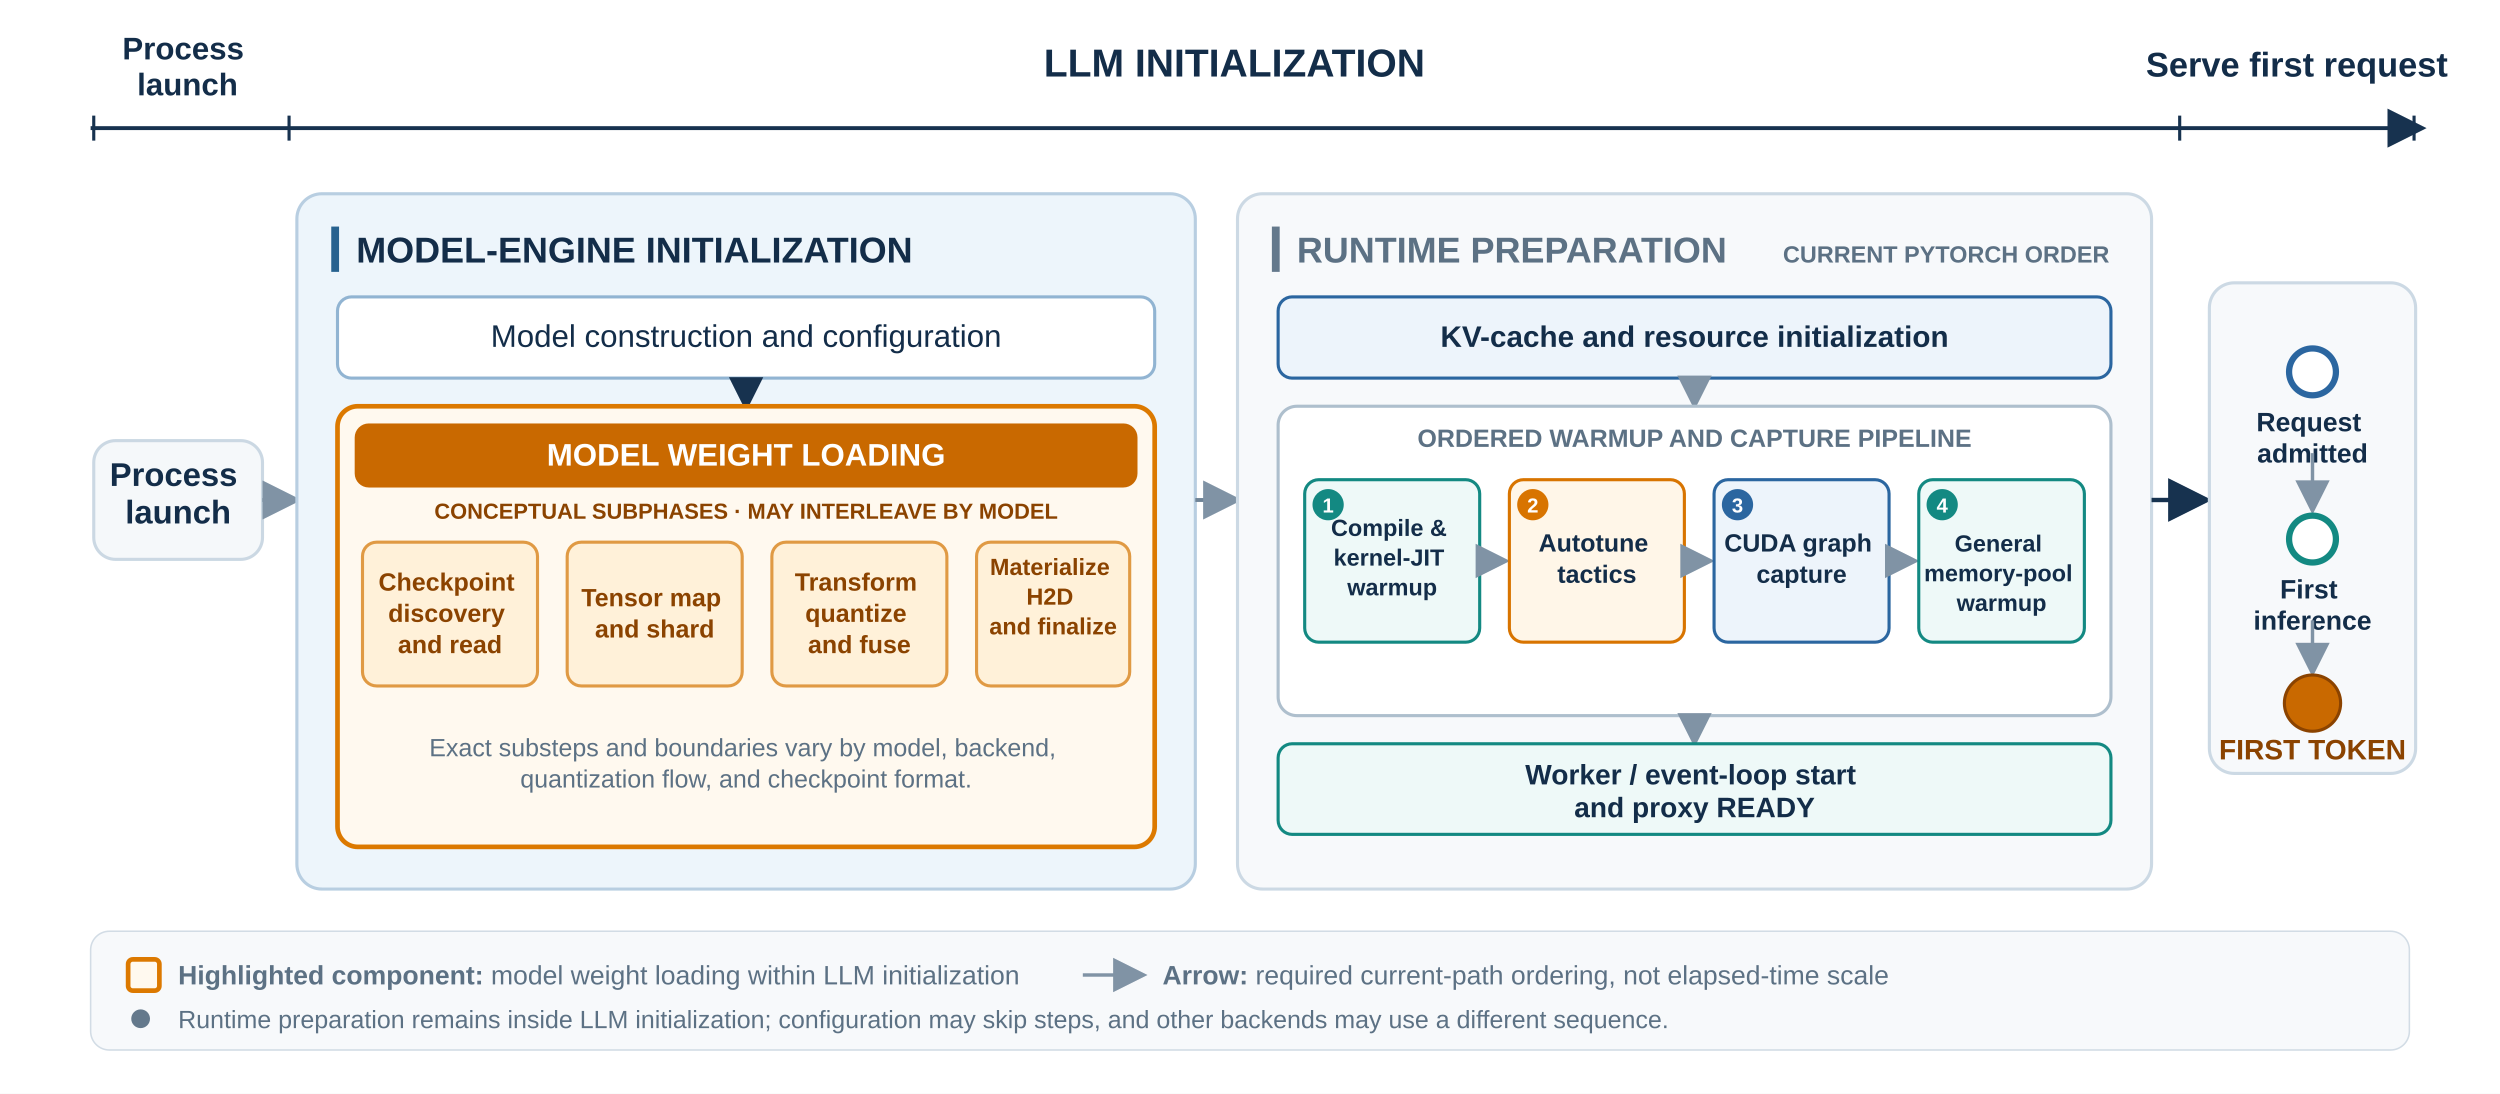
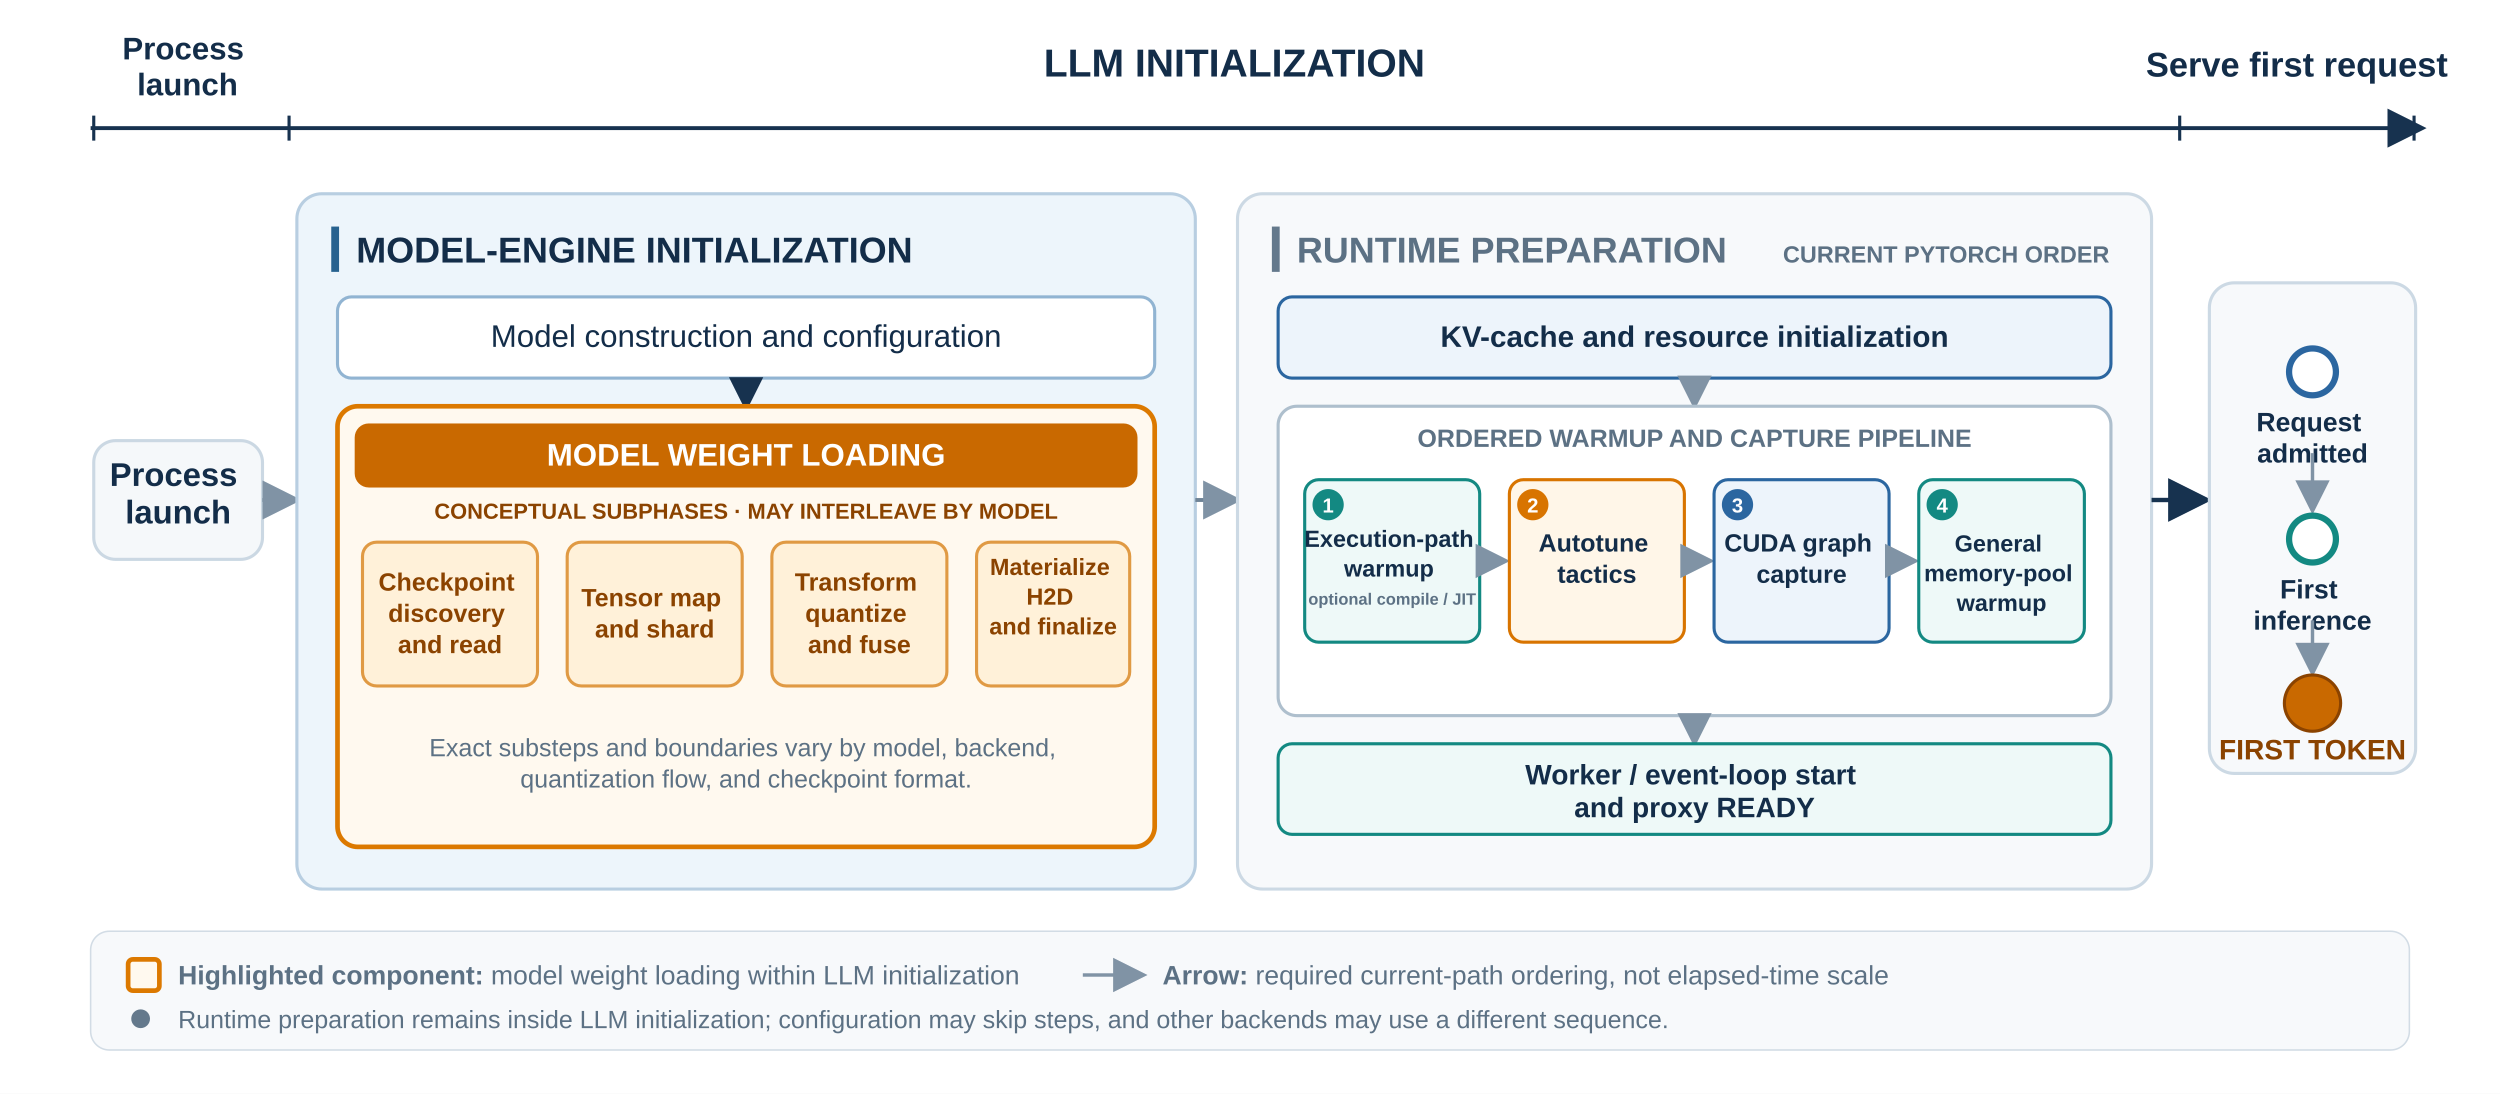
<svg xmlns="http://www.w3.org/2000/svg" width="1600" height="700" viewBox="0 0 1600 700">
  <defs>
    <marker id="arrow-navy" markerWidth="10" markerHeight="10" refX="8" refY="5" orient="auto" markerUnits="strokeWidth">
      <path d="M0,0 L10,5 L0,10 Z" fill="#17324f" />
    </marker>
    <marker id="arrow-gray" markerWidth="10" markerHeight="10" refX="8" refY="5" orient="auto" markerUnits="strokeWidth">
      <path d="M0,0 L10,5 L0,10 Z" fill="#8093a5" />
    </marker>
    <style>
      .label { font-family: Arial, Helvetica, sans-serif; fill: #132d49; }
      .muted { font-family: Arial, Helvetica, sans-serif; fill: #5c7184; }
      .orange { font-family: Arial, Helvetica, sans-serif; fill: #8b4300; }
      .white { font-family: Arial, Helvetica, sans-serif; fill: #ffffff; }
    </style>
  </defs>
  <rect width="1600" height="700" fill="#ffffff" />
  <line x1="58" y1="82" x2="1548" y2="82" stroke="#17324f" stroke-width="2.5" marker-end="url(#arrow-navy)" />
  <g stroke="#17324f" stroke-width="2">
    <line x1="60" y1="74" x2="60" y2="90" />
    <line x1="185" y1="74" x2="185" y2="90" />
    <line x1="1395" y1="74" x2="1395" y2="90" />
    <line x1="1545" y1="74" x2="1545" y2="90" />
  </g>
  <text class="label" x="120" y="38" font-size="20" font-weight="700" text-anchor="middle">
    <tspan x="120">Process</tspan>
    <tspan x="120" dy="23">launch</tspan>
  </text>
  <text class="label" x="790" y="49" font-size="25" font-weight="700" text-anchor="middle">LLM INITIALIZATION</text>
  <text class="label" x="1470" y="49" font-size="22" font-weight="700" text-anchor="middle">Serve first request</text>
  <rect x="60" y="282" width="108" height="76" rx="14" fill="#f5f8fa" stroke="#cbd8e3" stroke-width="2" />
  <text class="label" x="114" y="311" font-size="21" font-weight="700" text-anchor="middle">
    <tspan x="114">Process</tspan>
    <tspan x="114" dy="24">launch</tspan>
  </text>
  <line x1="168" y1="320" x2="188" y2="320" stroke="#6f8497" stroke-width="2.5" marker-end="url(#arrow-gray)" />
  <rect x="190" y="124" width="575" height="445" rx="16" fill="#edf5fb" stroke="#b8cee1" stroke-width="2" />
  <rect x="212" y="145" width="5" height="29" fill="#27628f" />
  <text class="label" x="228" y="168" font-size="23" font-weight="800">MODEL-ENGINE INITIALIZATION</text>
  <rect x="216" y="190" width="523" height="52" rx="9" fill="#ffffff" stroke="#91b4d2" stroke-width="2" />
  <text class="label" x="477.5" y="222" font-size="20" text-anchor="middle">Model construction and configuration</text>
  <line x1="477.5" y1="242" x2="477.5" y2="259" stroke="#27628f" stroke-width="2.2" marker-end="url(#arrow-navy)" />
  <rect x="216" y="260" width="523" height="282" rx="13" fill="#fff9ef" stroke="#dc7900" stroke-width="3" />
  <rect x="227" y="271" width="501" height="41" rx="9" fill="#c96900" />
  <text class="white" x="477.5" y="298" font-size="20" font-weight="800" text-anchor="middle">MODEL WEIGHT LOADING</text>
  <text class="orange" x="477.5" y="332" font-size="14" font-weight="800" text-anchor="middle">CONCEPTUAL SUBPHASES · MAY INTERLEAVE BY MODEL</text>
  <rect x="232" y="347" width="112" height="92" rx="9" fill="#fff1d9" stroke="#e09a44" stroke-width="2" />
  <text class="orange" x="288" y="378" font-size="16" font-weight="700" text-anchor="middle">
    <tspan x="288">Checkpoint</tspan>
    <tspan x="288" dy="20">discovery</tspan>
    <tspan x="288" dy="20">and read</tspan>
  </text>
  <rect x="363" y="347" width="112" height="92" rx="9" fill="#fff1d9" stroke="#e09a44" stroke-width="2" />
  <text class="orange" x="419" y="388" font-size="16" font-weight="700" text-anchor="middle">
    <tspan x="419">Tensor map</tspan>
    <tspan x="419" dy="20">and shard</tspan>
  </text>
  <rect x="494" y="347" width="112" height="92" rx="9" fill="#fff1d9" stroke="#e09a44" stroke-width="2" />
  <text class="orange" x="550" y="378" font-size="16" font-weight="700" text-anchor="middle">
    <tspan x="550">Transform</tspan>
    <tspan x="550" dy="20">quantize</tspan>
    <tspan x="550" dy="20">and fuse</tspan>
  </text>
  <rect x="625" y="347" width="98" height="92" rx="9" fill="#fff1d9" stroke="#e09a44" stroke-width="2" />
  <text class="orange" x="674" y="368" font-size="15" font-weight="700" text-anchor="middle">
    <tspan x="674">Materialize</tspan>
    <tspan x="674" dy="19">H2D</tspan>
    <tspan x="674" dy="19">and finalize</tspan>
  </text>
  <text class="muted" x="477.5" y="484" font-size="16" text-anchor="middle">
    <tspan x="477.5">Exact substeps and boundaries vary by model, backend,</tspan>
    <tspan x="477.5" dy="20">quantization flow, and checkpoint format.</tspan>
  </text>
  <line x1="765" y1="320" x2="790" y2="320" stroke="#6f8497" stroke-width="2.5" marker-end="url(#arrow-gray)" />
  <rect x="792" y="124" width="585" height="445" rx="16" fill="#f7f9fb" stroke="#ccd9e4" stroke-width="2" />
  <rect x="814" y="145" width="5" height="29" fill="#64798c" />
  <text class="muted" x="830" y="168" font-size="23" font-weight="800">RUNTIME PREPARATION</text>
  <text class="muted" x="1350" y="168" font-size="15" font-weight="700" text-anchor="end">CURRENT PYTORCH ORDER</text>
  <rect x="818" y="190" width="533" height="52" rx="9" fill="#edf4fb" stroke="#2b66a0" stroke-width="2" />
  <text class="label" x="1084.5" y="222" font-size="19" font-weight="700" text-anchor="middle">KV-cache and resource initialization</text>
  <line x1="1084.5" y1="242" x2="1084.5" y2="258" stroke="#8093a5" stroke-width="2.2" marker-end="url(#arrow-gray)" />
  <rect x="818" y="260" width="533" height="198" rx="12" fill="#ffffff" stroke="#aebfcd" stroke-width="2" />
  <text class="muted" x="1084.5" y="286" font-size="16" font-weight="800" text-anchor="middle">ORDERED WARMUP AND CAPTURE PIPELINE</text>
  <rect x="835" y="307" width="112" height="104" rx="9" fill="#eef9f8" stroke="#138982" stroke-width="2" />
  <circle cx="850" cy="323" r="10" fill="#138982" />
  <text class="white" x="850" y="328" font-size="13" font-weight="800" text-anchor="middle">1</text>
-   <text class="label" x="891" y="343" font-size="15" font-weight="700" text-anchor="middle">
-     <tspan x="891">Compile &amp;</tspan>
-     <tspan x="891" dy="19">kernel-JIT</tspan>
+   <text class="label" x="891" y="350" font-size="15" font-weight="700" text-anchor="middle">
+     <tspan x="891">Execution-path</tspan>
    <tspan x="891" dy="19">warmup</tspan>
+     <tspan x="891" dy="18" font-size="10.5" font-weight="600" fill="#5c7184">optional compile / JIT</tspan>
  </text>
  <line x1="947" y1="359" x2="962" y2="359" stroke="#8093a5" stroke-width="2.2" marker-end="url(#arrow-gray)" />
  <rect x="966" y="307" width="112" height="104" rx="9" fill="#fff6e8" stroke="#d87400" stroke-width="2" />
  <circle cx="981" cy="323" r="10" fill="#d87400" />
  <text class="white" x="981" y="328" font-size="13" font-weight="800" text-anchor="middle">2</text>
  <text class="label" x="1022" y="353" font-size="16" font-weight="700" text-anchor="middle">
    <tspan x="1022">Autotune</tspan>
    <tspan x="1022" dy="20">tactics</tspan>
  </text>
  <line x1="1078" y1="359" x2="1093" y2="359" stroke="#8093a5" stroke-width="2.2" marker-end="url(#arrow-gray)" />
  <rect x="1097" y="307" width="112" height="104" rx="9" fill="#edf4fb" stroke="#2b66a0" stroke-width="2" />
  <circle cx="1112" cy="323" r="10" fill="#2b66a0" />
  <text class="white" x="1112" y="328" font-size="13" font-weight="800" text-anchor="middle">3</text>
  <text class="label" x="1153" y="353" font-size="16" font-weight="700" text-anchor="middle">
    <tspan x="1153">CUDA graph</tspan>
    <tspan x="1153" dy="20">capture</tspan>
  </text>
  <line x1="1209" y1="359" x2="1224" y2="359" stroke="#8093a5" stroke-width="2.2" marker-end="url(#arrow-gray)" />
  <rect x="1228" y="307" width="106" height="104" rx="9" fill="#eef9f8" stroke="#138982" stroke-width="2" />
  <circle cx="1243" cy="323" r="10" fill="#138982" />
  <text class="white" x="1243" y="328" font-size="13" font-weight="800" text-anchor="middle">4</text>
  <text class="label" x="1281" y="353" font-size="15" font-weight="700" text-anchor="middle">
    <tspan x="1281">General</tspan>
    <tspan x="1281" dy="19">memory-pool</tspan>
    <tspan x="1281" dy="19">warmup</tspan>
  </text>
  <line x1="1084.5" y1="458" x2="1084.5" y2="474" stroke="#8093a5" stroke-width="2.2" marker-end="url(#arrow-gray)" />
  <rect x="818" y="476" width="533" height="58" rx="9" fill="#eef9f8" stroke="#138982" stroke-width="2" />
  <text class="label" x="1084.5" y="502" font-size="18" font-weight="700" text-anchor="middle">
    <tspan x="1084.5">Worker / event-loop start</tspan>
    <tspan x="1084.5" dy="21">and proxy READY</tspan>
  </text>
  <line x1="1377" y1="320" x2="1410" y2="320" stroke="#17324f" stroke-width="2.8" marker-end="url(#arrow-navy)" />
  <rect x="1414" y="181" width="132" height="314" rx="16" fill="#f7f9fb" stroke="#ccd9e4" stroke-width="2" />
  <circle cx="1480" cy="238" r="15" fill="#ffffff" stroke="#2b66a0" stroke-width="4" />
  <text class="label" x="1480" y="276" font-size="17" font-weight="700" text-anchor="middle">
    <tspan x="1480">Request</tspan>
    <tspan x="1480" dy="20">admitted</tspan>
  </text>
  <line x1="1480" y1="290" x2="1480" y2="325" stroke="#8093a5" stroke-width="2.2" marker-end="url(#arrow-gray)" />
  <circle cx="1480" cy="345" r="15" fill="#ffffff" stroke="#138982" stroke-width="4" />
  <text class="label" x="1480" y="383" font-size="17" font-weight="700" text-anchor="middle">
    <tspan x="1480">First</tspan>
    <tspan x="1480" dy="20">inference</tspan>
  </text>
  <line x1="1480" y1="397" x2="1480" y2="429" stroke="#8093a5" stroke-width="2.2" marker-end="url(#arrow-gray)" />
  <circle cx="1480" cy="450" r="18" fill="#c96900" stroke="#8b4300" stroke-width="2" />
  <text class="orange" x="1480" y="486" font-size="18" font-weight="800" text-anchor="middle">FIRST TOKEN</text>
  <rect x="58" y="596" width="1484" height="76" rx="12" fill="#f7f9fb" stroke="#d2dce5" />
  <rect x="82" y="614" width="20" height="20" rx="3" fill="#fff9ef" stroke="#dc7900" stroke-width="3" />
  <text class="muted" x="114" y="630" font-size="17">
    <tspan font-weight="700">Highlighted component:</tspan> model weight loading within LLM initialization</text>
  <line x1="693" y1="624" x2="730" y2="624" stroke="#8093a5" stroke-width="2.2" marker-end="url(#arrow-gray)" />
  <text class="muted" x="744" y="630" font-size="17">
    <tspan font-weight="700">Arrow:</tspan> required current-path ordering, not elapsed-time scale</text>
  <circle cx="90" cy="652" r="6" fill="#64798c" />
  <text class="muted" x="114" y="658" font-size="16">Runtime preparation remains inside LLM initialization; configuration may skip steps, and other backends may use a different sequence.</text>
</svg>
